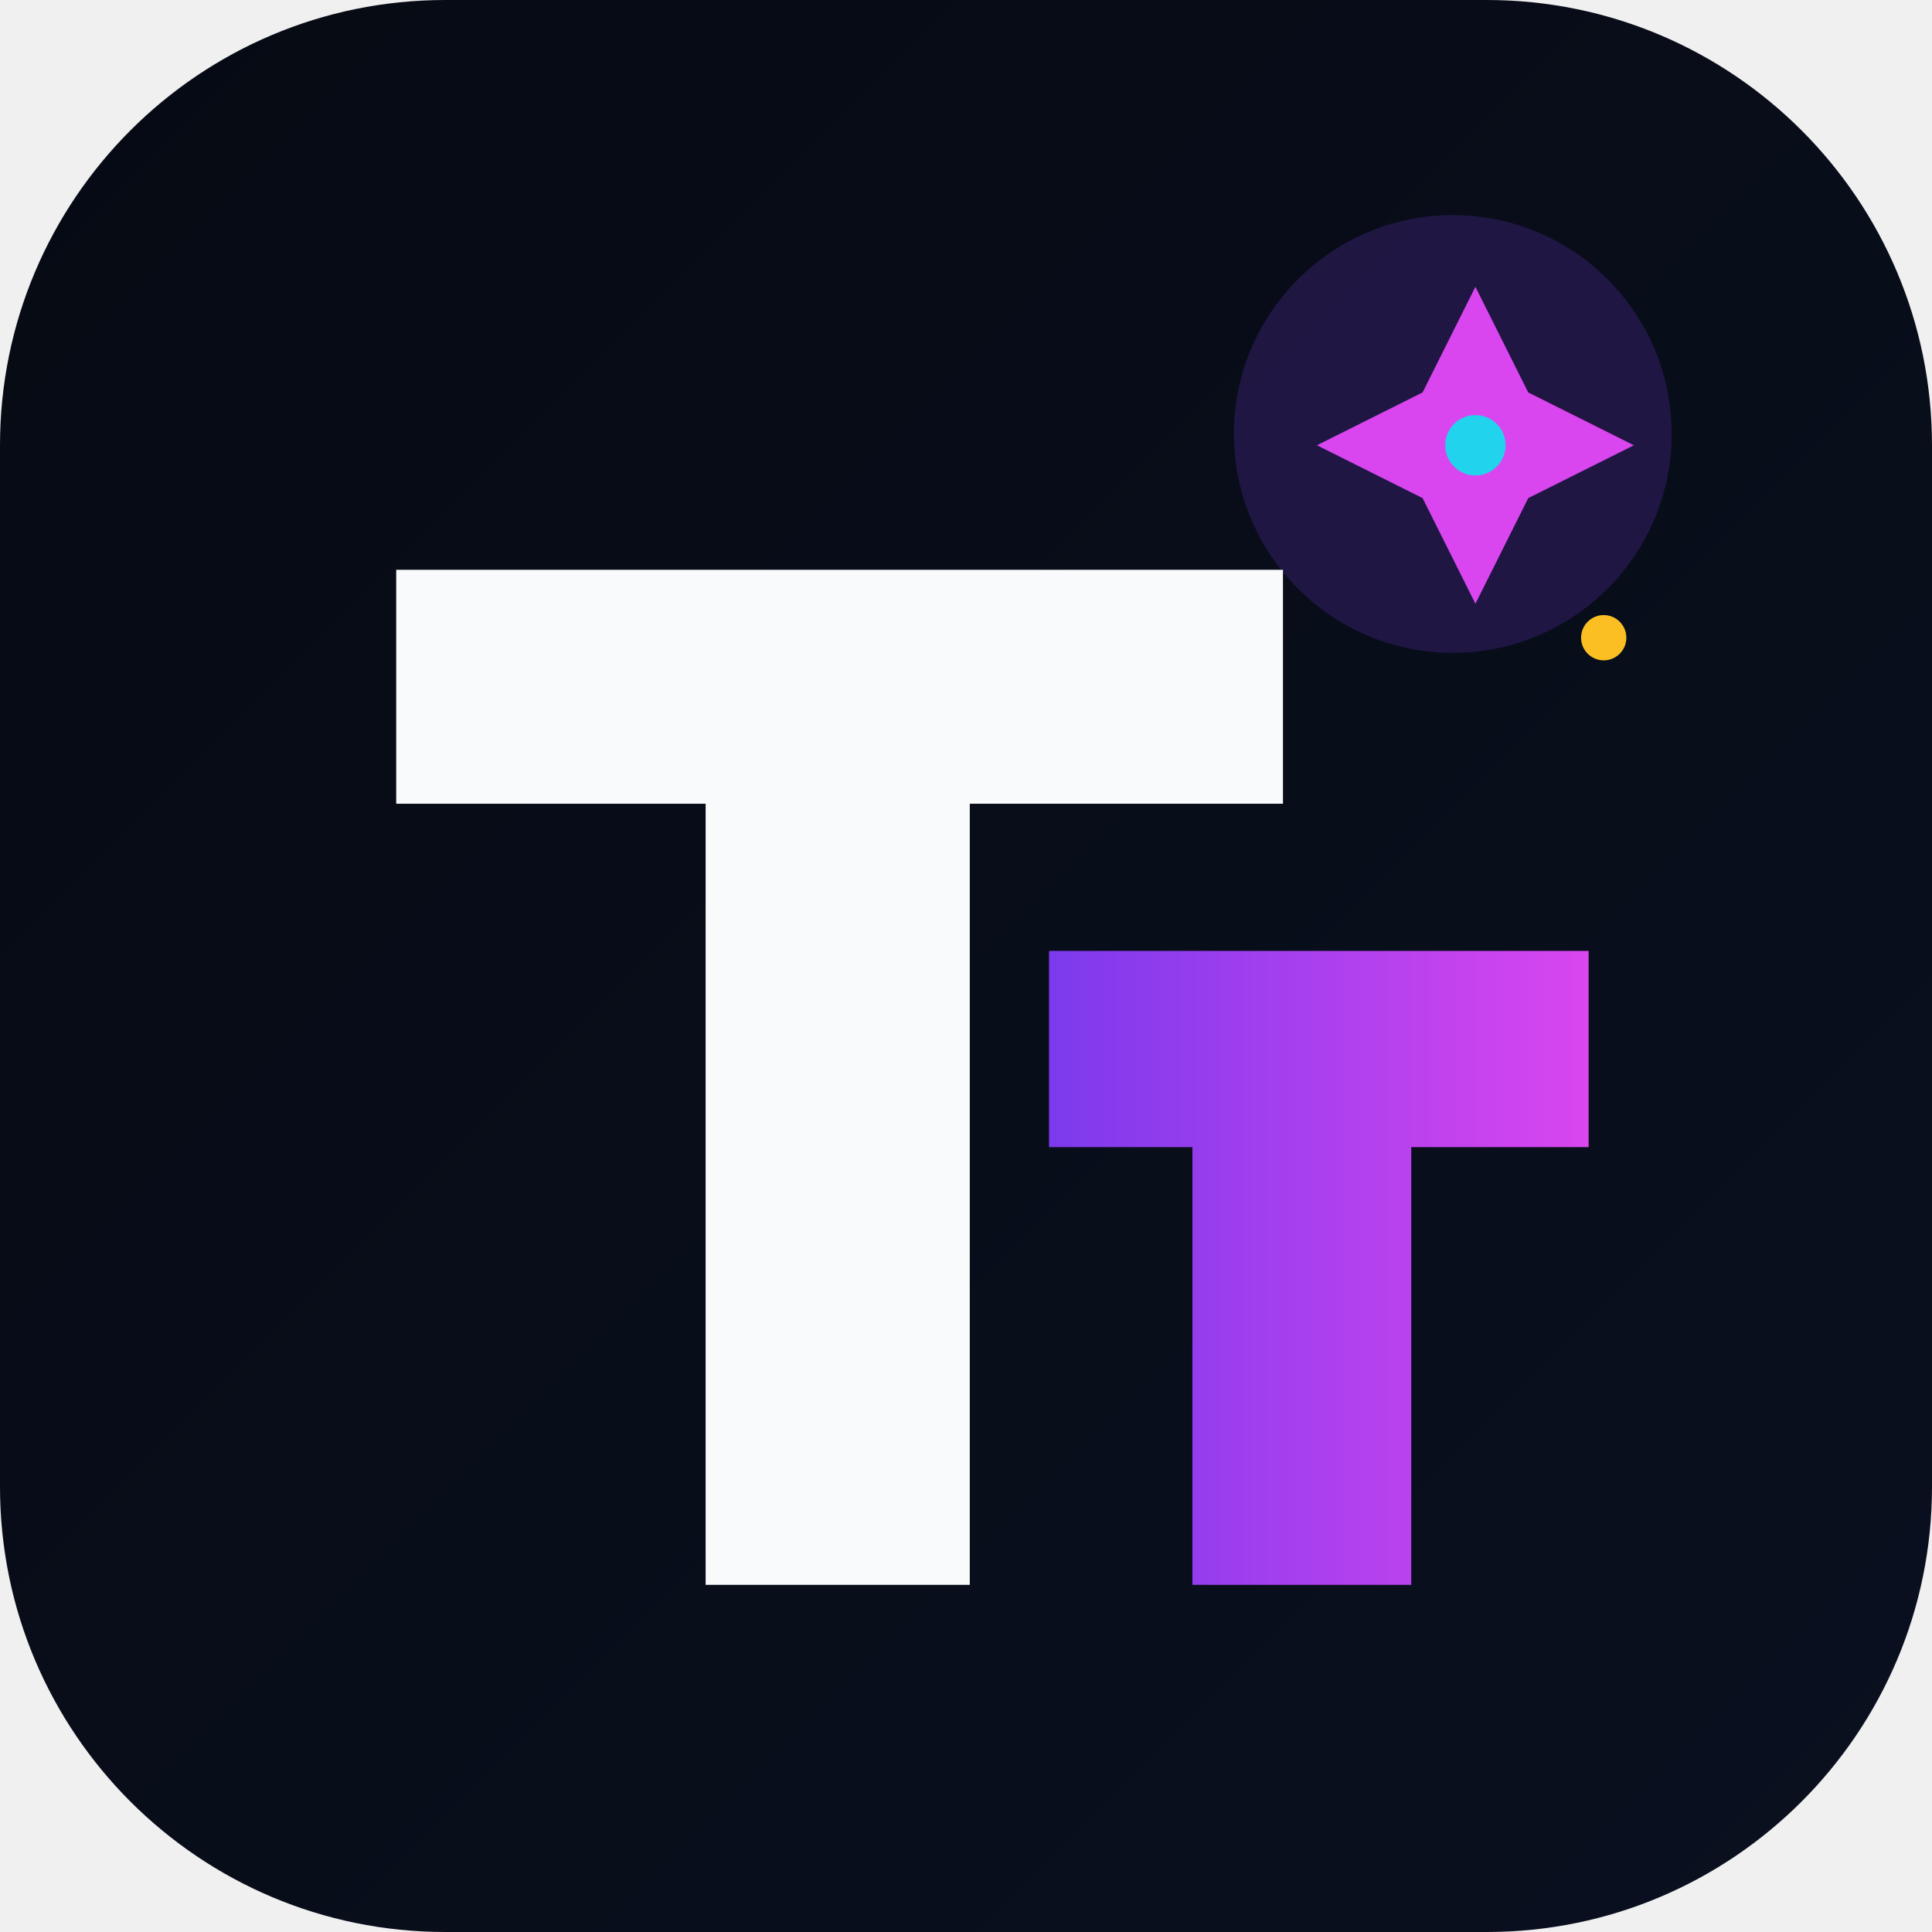
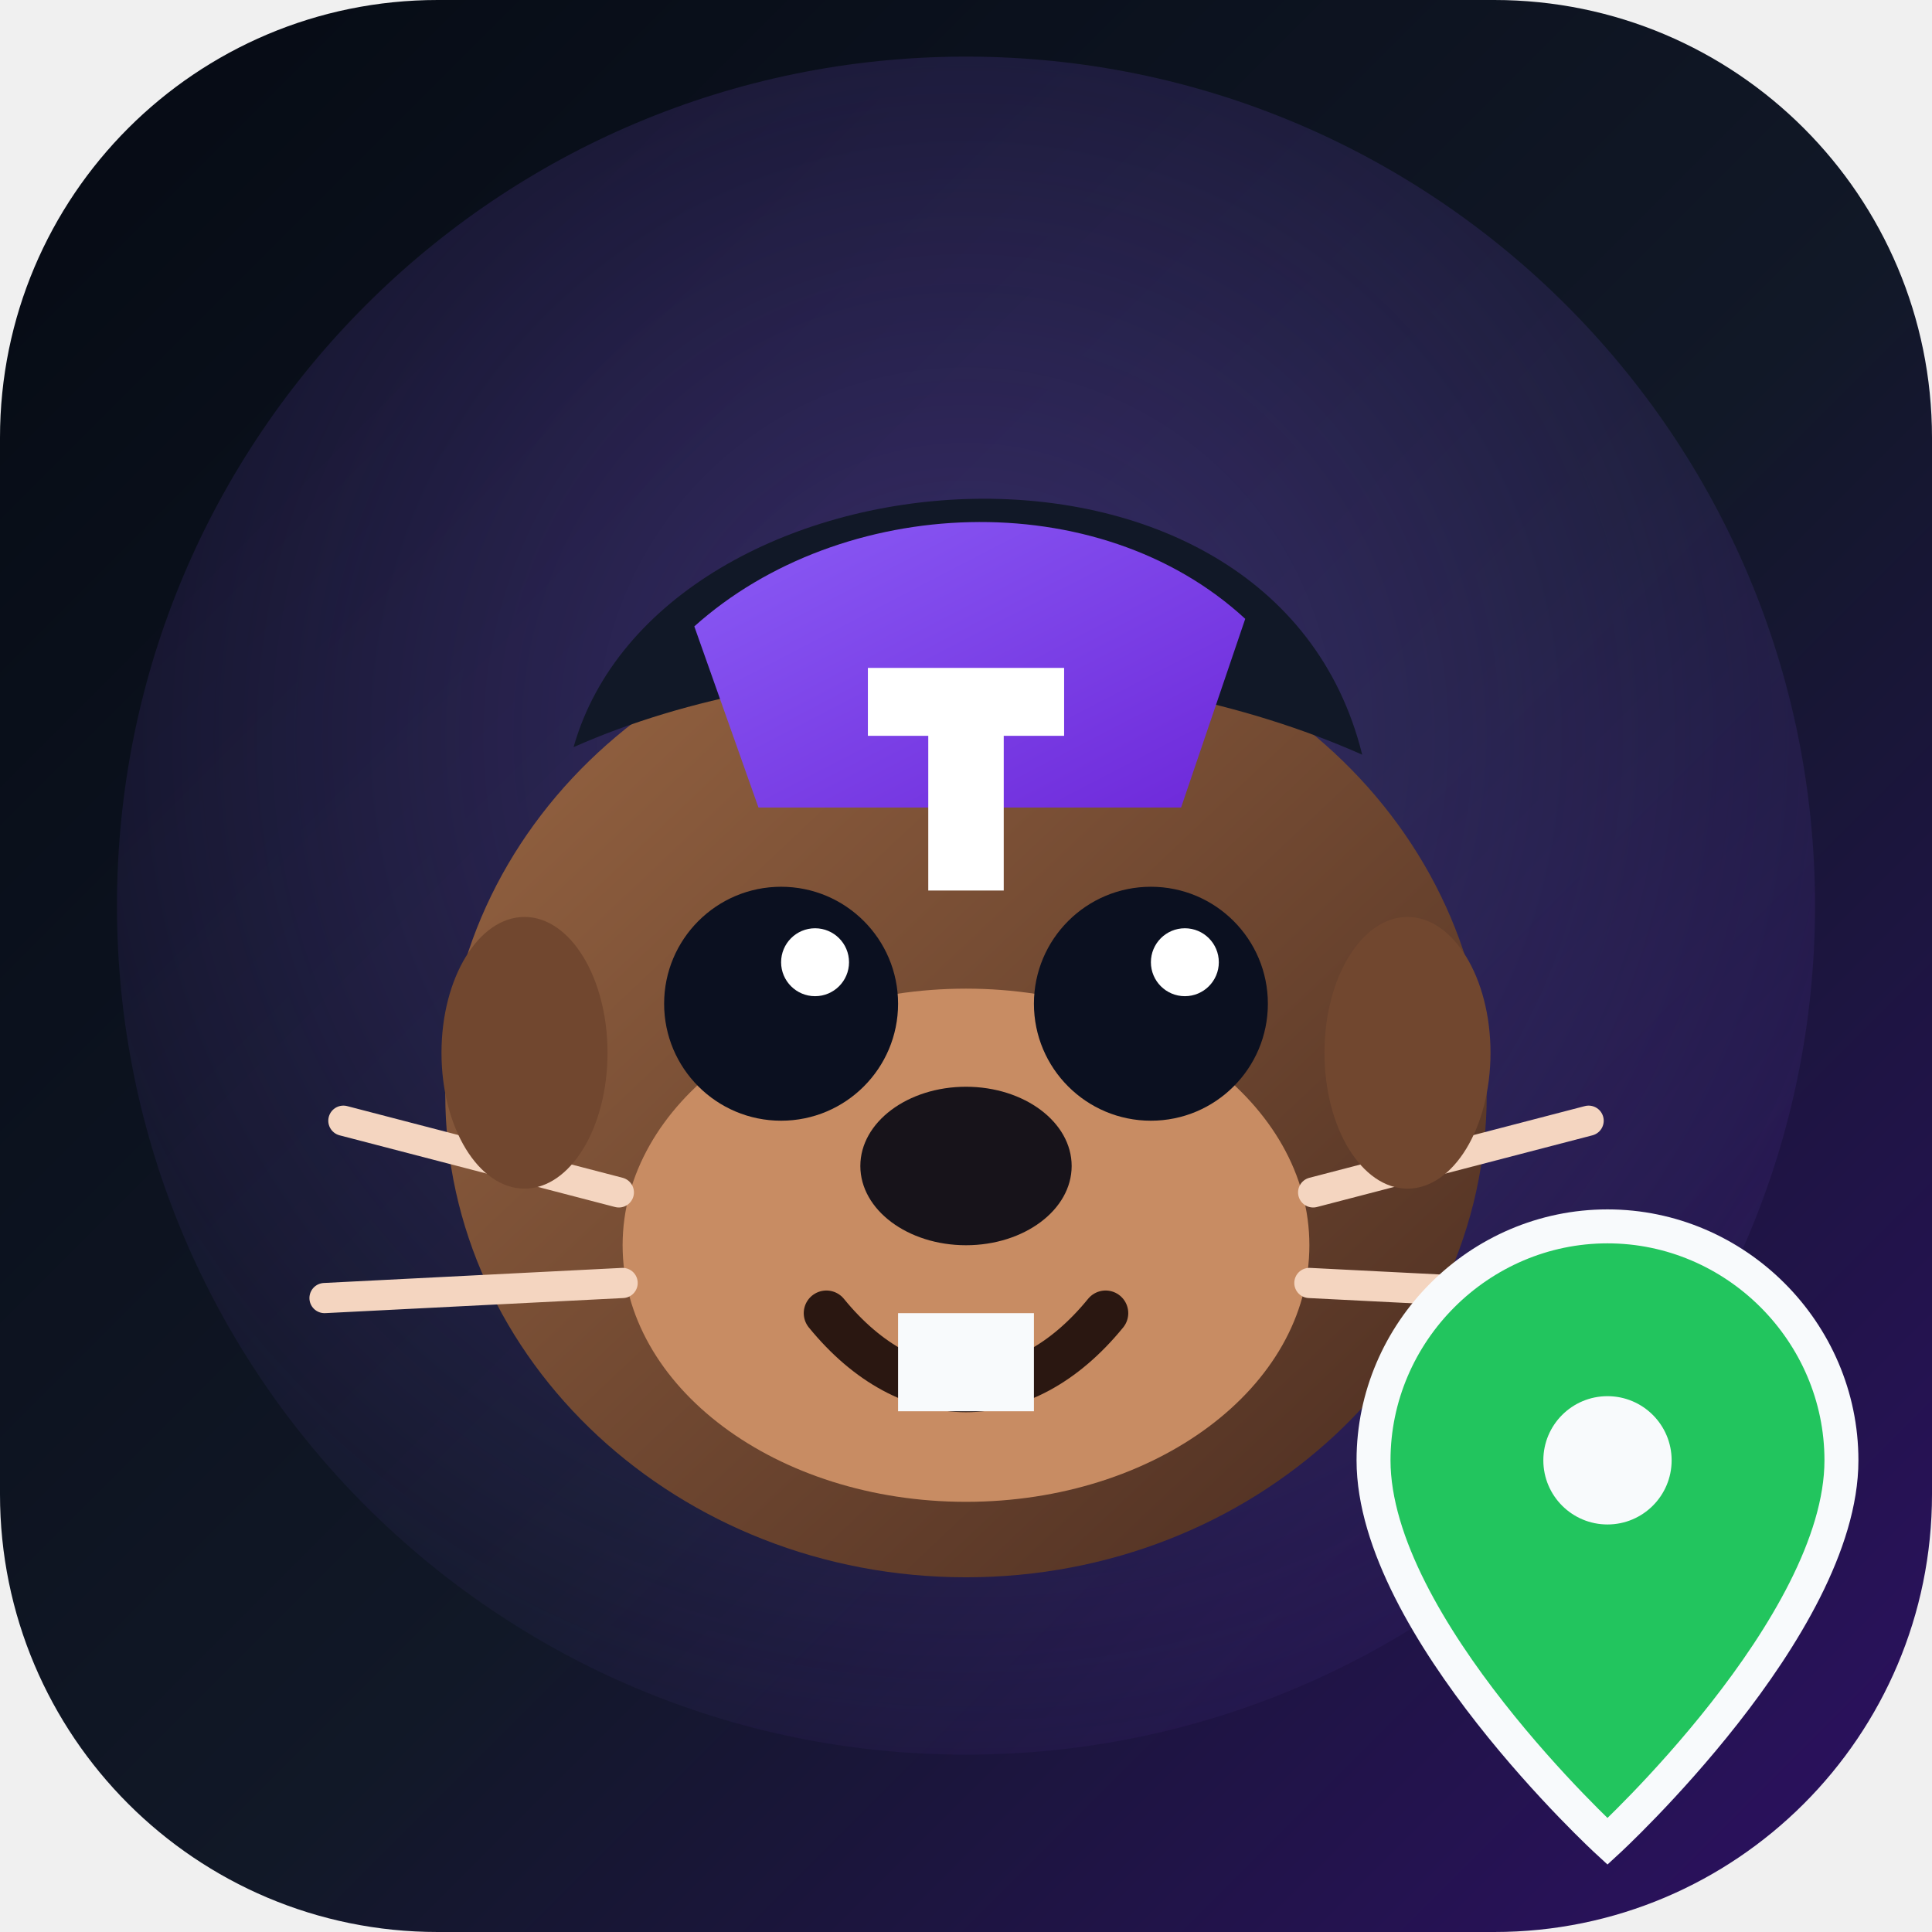
<svg xmlns="http://www.w3.org/2000/svg" viewBox="0 0 512 512">
  <defs>
    <linearGradient id="bg" x1="0" y1="0" x2="1" y2="1">
      <stop stop-color="#050A13" />
-       <stop offset="1" stop-color="#0B1020" />
+       <stop offset=".55" stop-color="#111827" />
+       <stop offset="1" stop-color="#2E1065" />
    </linearGradient>
-     <linearGradient id="v" x1="0" x2="1">
-       <stop stop-color="#7C3AED" />
-       <stop offset="1" stop-color="#D946EF" />
+     <linearGradient id="cap" x1="0" y1="0" x2="1" y2="1">
+       <stop stop-color="#8B5CF6" />
+       <stop offset="1" stop-color="#6D28D9" />
    </linearGradient>
+     <linearGradient id="fur" x1="0" y1="0" x2="1" y2="1">
+       <stop stop-color="#996643" />
+       <stop offset="1" stop-color="#4A2C20" />
+     </linearGradient>
+     <radialGradient id="glow" cx="50%" cy="40%" r="70%">
+       <stop offset="0" stop-color="#8B5CF6" stop-opacity=".34" />
+       <stop offset="1" stop-color="#8B5CF6" stop-opacity="0" />
+     </radialGradient>
  </defs>
-   <rect width="512" height="512" rx="118" fill="url(#bg)" />
-   <circle cx="385" cy="115" r="58" fill="#7C3AED" opacity=".2" />
-   <path d="M105 151h235v62h-83v207h-70V213h-82z" fill="#F8FAFC" />
-   <path d="M278 252h143v52h-47v116h-58V304h-38z" fill="url(#v)" />
-   <path d="M391 76l14 28 28 14-28 14-14 28-14-28-28-14 28-14z" fill="#D946EF" />
-   <circle cx="391" cy="118" r="8" fill="#22D3EE" />
-   <circle cx="425" cy="169" r="6" fill="#FBBF24" />
+   <rect width="512" height="512" rx="116" fill="url(#bg)" />
+   <circle cx="256" cy="240" r="225" fill="url(#glow)" />
+   <ellipse cx="256" cy="290" rx="138" ry="128" fill="url(#fur)" />
+   <ellipse cx="256" cy="330" rx="91" ry="68" fill="#C88C63" />
+   <ellipse cx="256" cy="309" rx="28" ry="21" fill="#17131A" />
+   <circle cx="207" cy="266" r="31" fill="#0B1020" />
+   <circle cx="305" cy="266" r="31" fill="#0B1020" />
+   <circle cx="216" cy="255" r="9" fill="#fff" />
+   <circle cx="314" cy="255" r="9" fill="#fff" />
+   <path d="M219 348c22 27 52 27 74 0" fill="none" stroke="#2A1711" stroke-width="12" stroke-linecap="round" />
+   <path d="M238 348v26h18v-26M256 348v26h18v-26" fill="#F8FAFC" />
+   <path d="M152 198c23-81 185-95 209 2-63-28-148-29-209-2Z" fill="#111827" />
+   <path d="M184 166c39-35 107-38 146-2l-17 50H201l-17-48Z" fill="url(#cap)" />
+   <path d="M230 177h52v18h-16v41h-20v-41h-16Z" fill="#fff" />
+   <path d="M164 316 91 297M165 340 86 344M348 316l73-19M347 340l79 4" stroke="#F4D5C0" stroke-width="8" stroke-linecap="round" />
+   <ellipse cx="139" cy="279" rx="22" ry="36" fill="#71472F" />
+   <ellipse cx="373" cy="279" rx="22" ry="36" fill="#71472F" />
+   <path d="M364 387c0-34 28-62 62-62s62 28 62 62c0 44-62 101-62 101s-62-57-62-101Z" fill="#22C55E" stroke="#F8FAFC" stroke-width="9" />
+   <circle cx="426" cy="387" r="17" fill="#F8FAFC" />
</svg>
